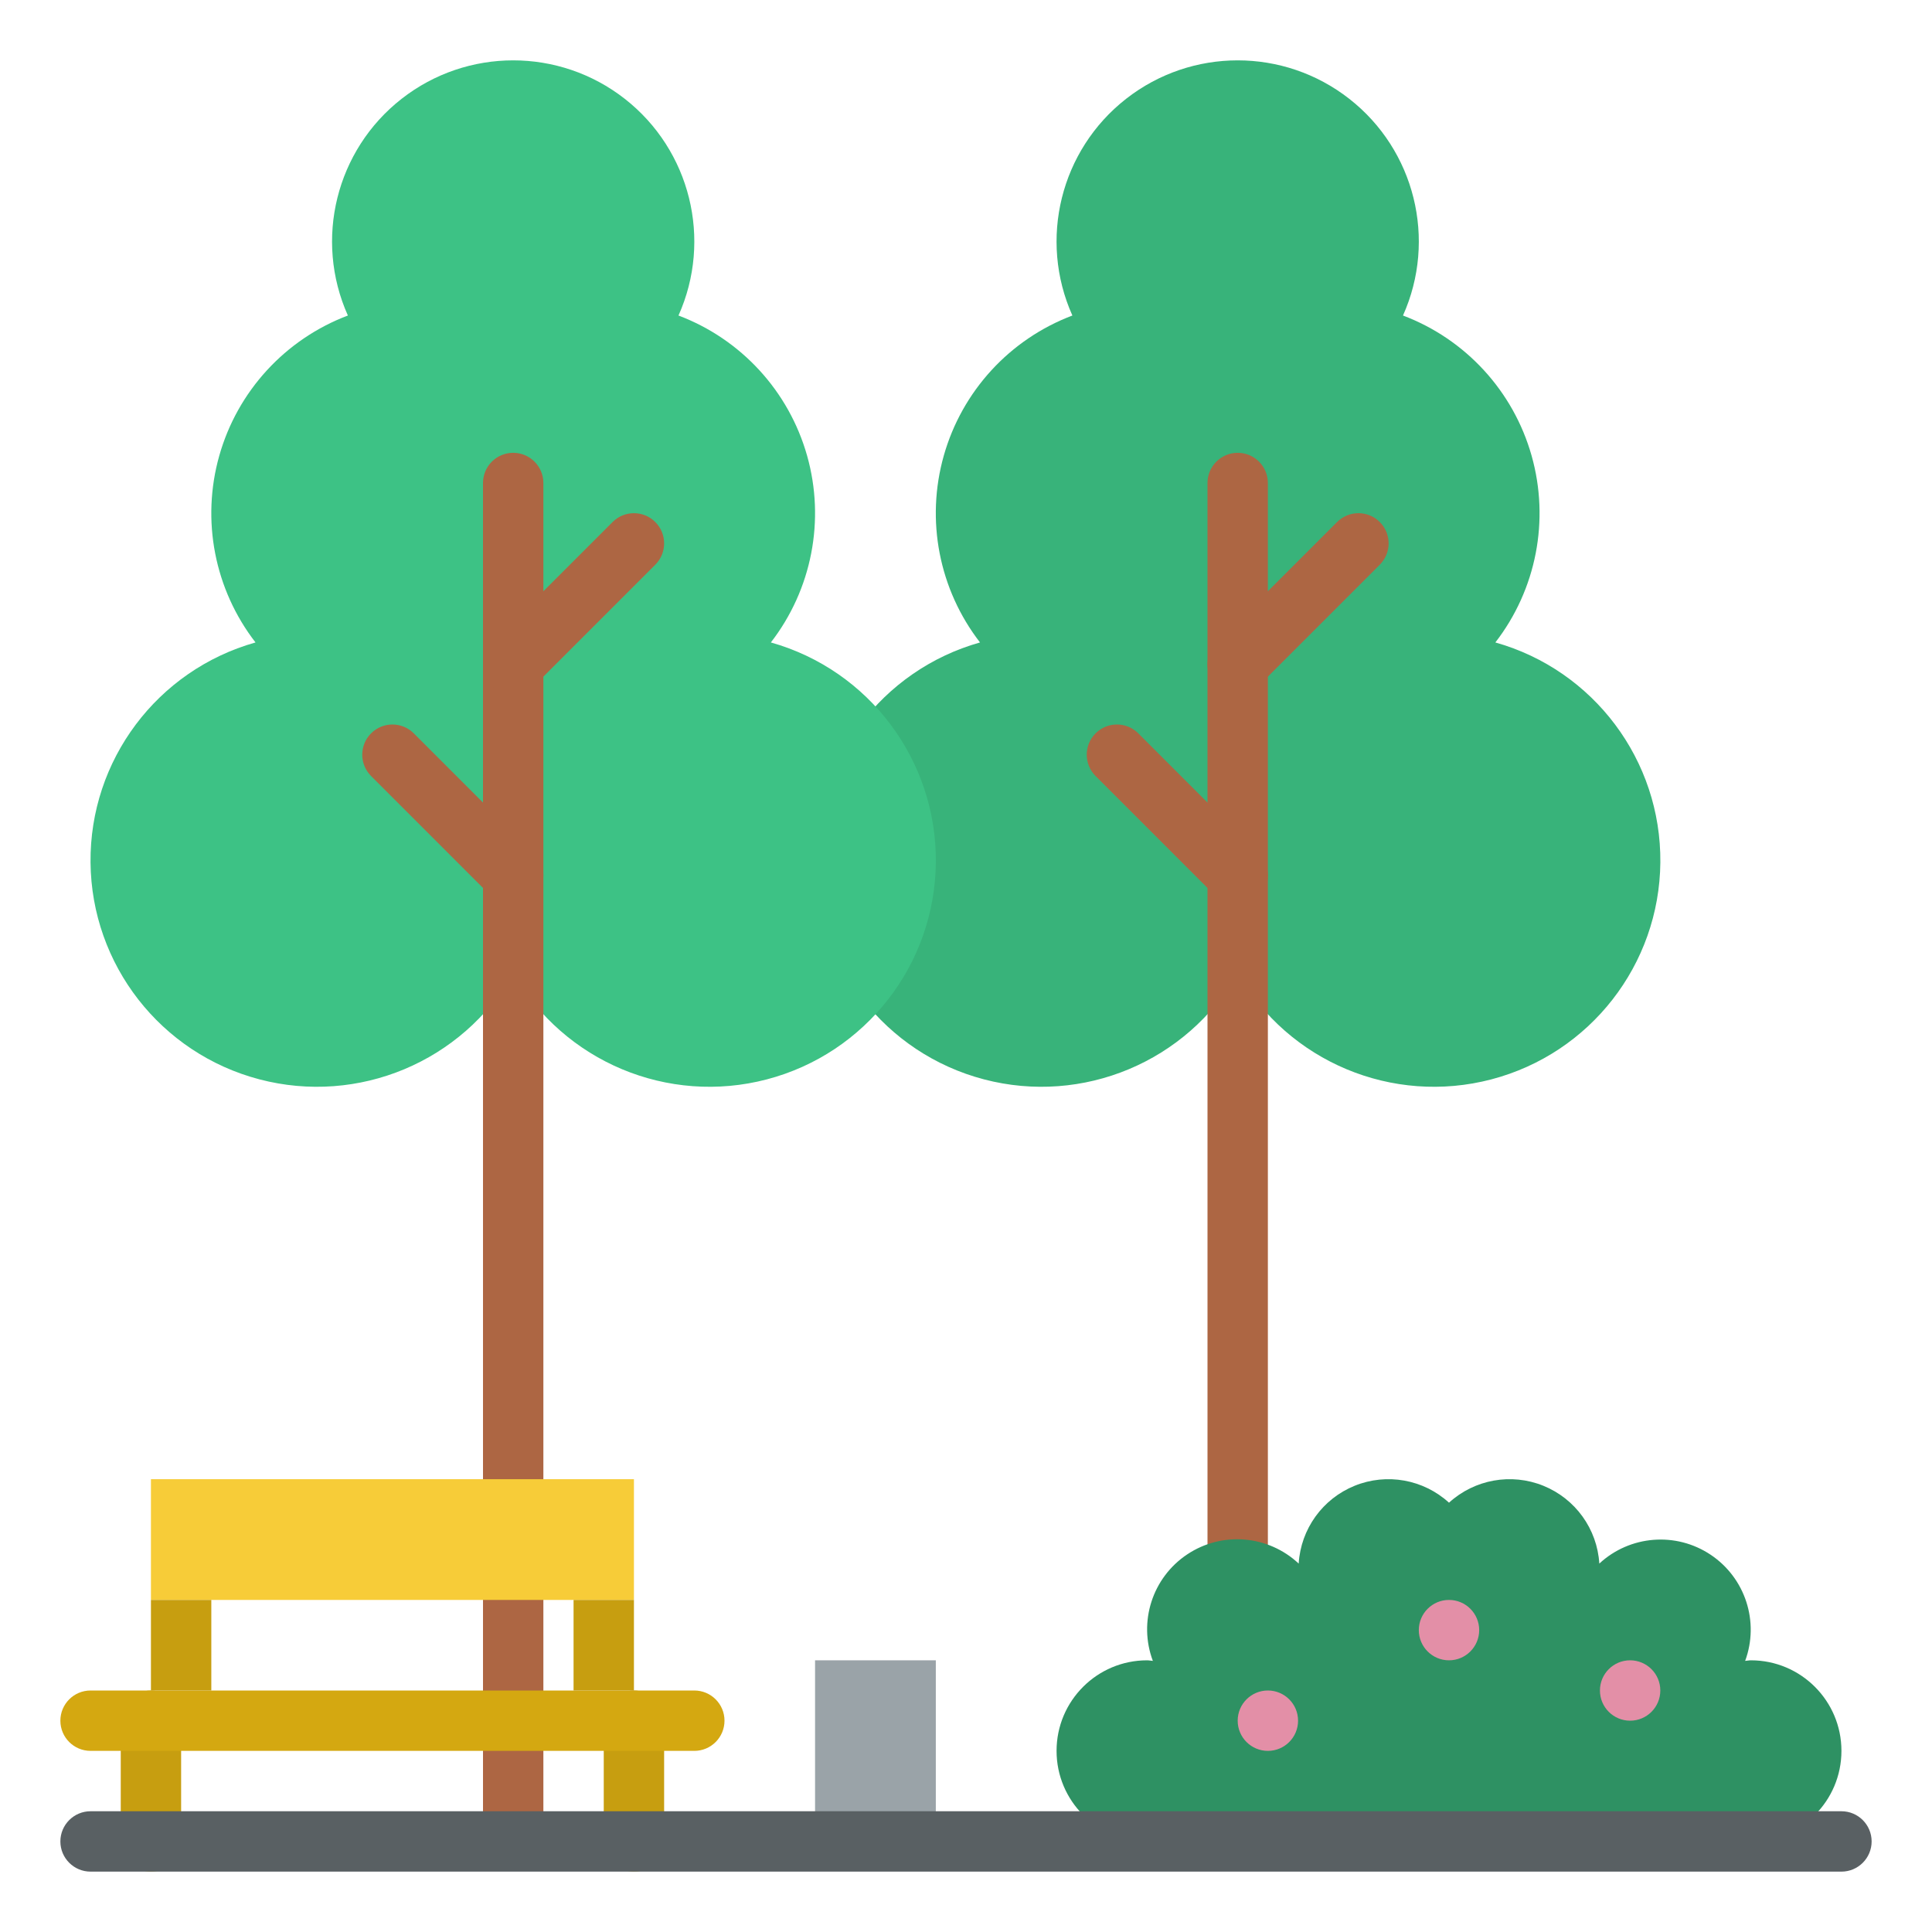
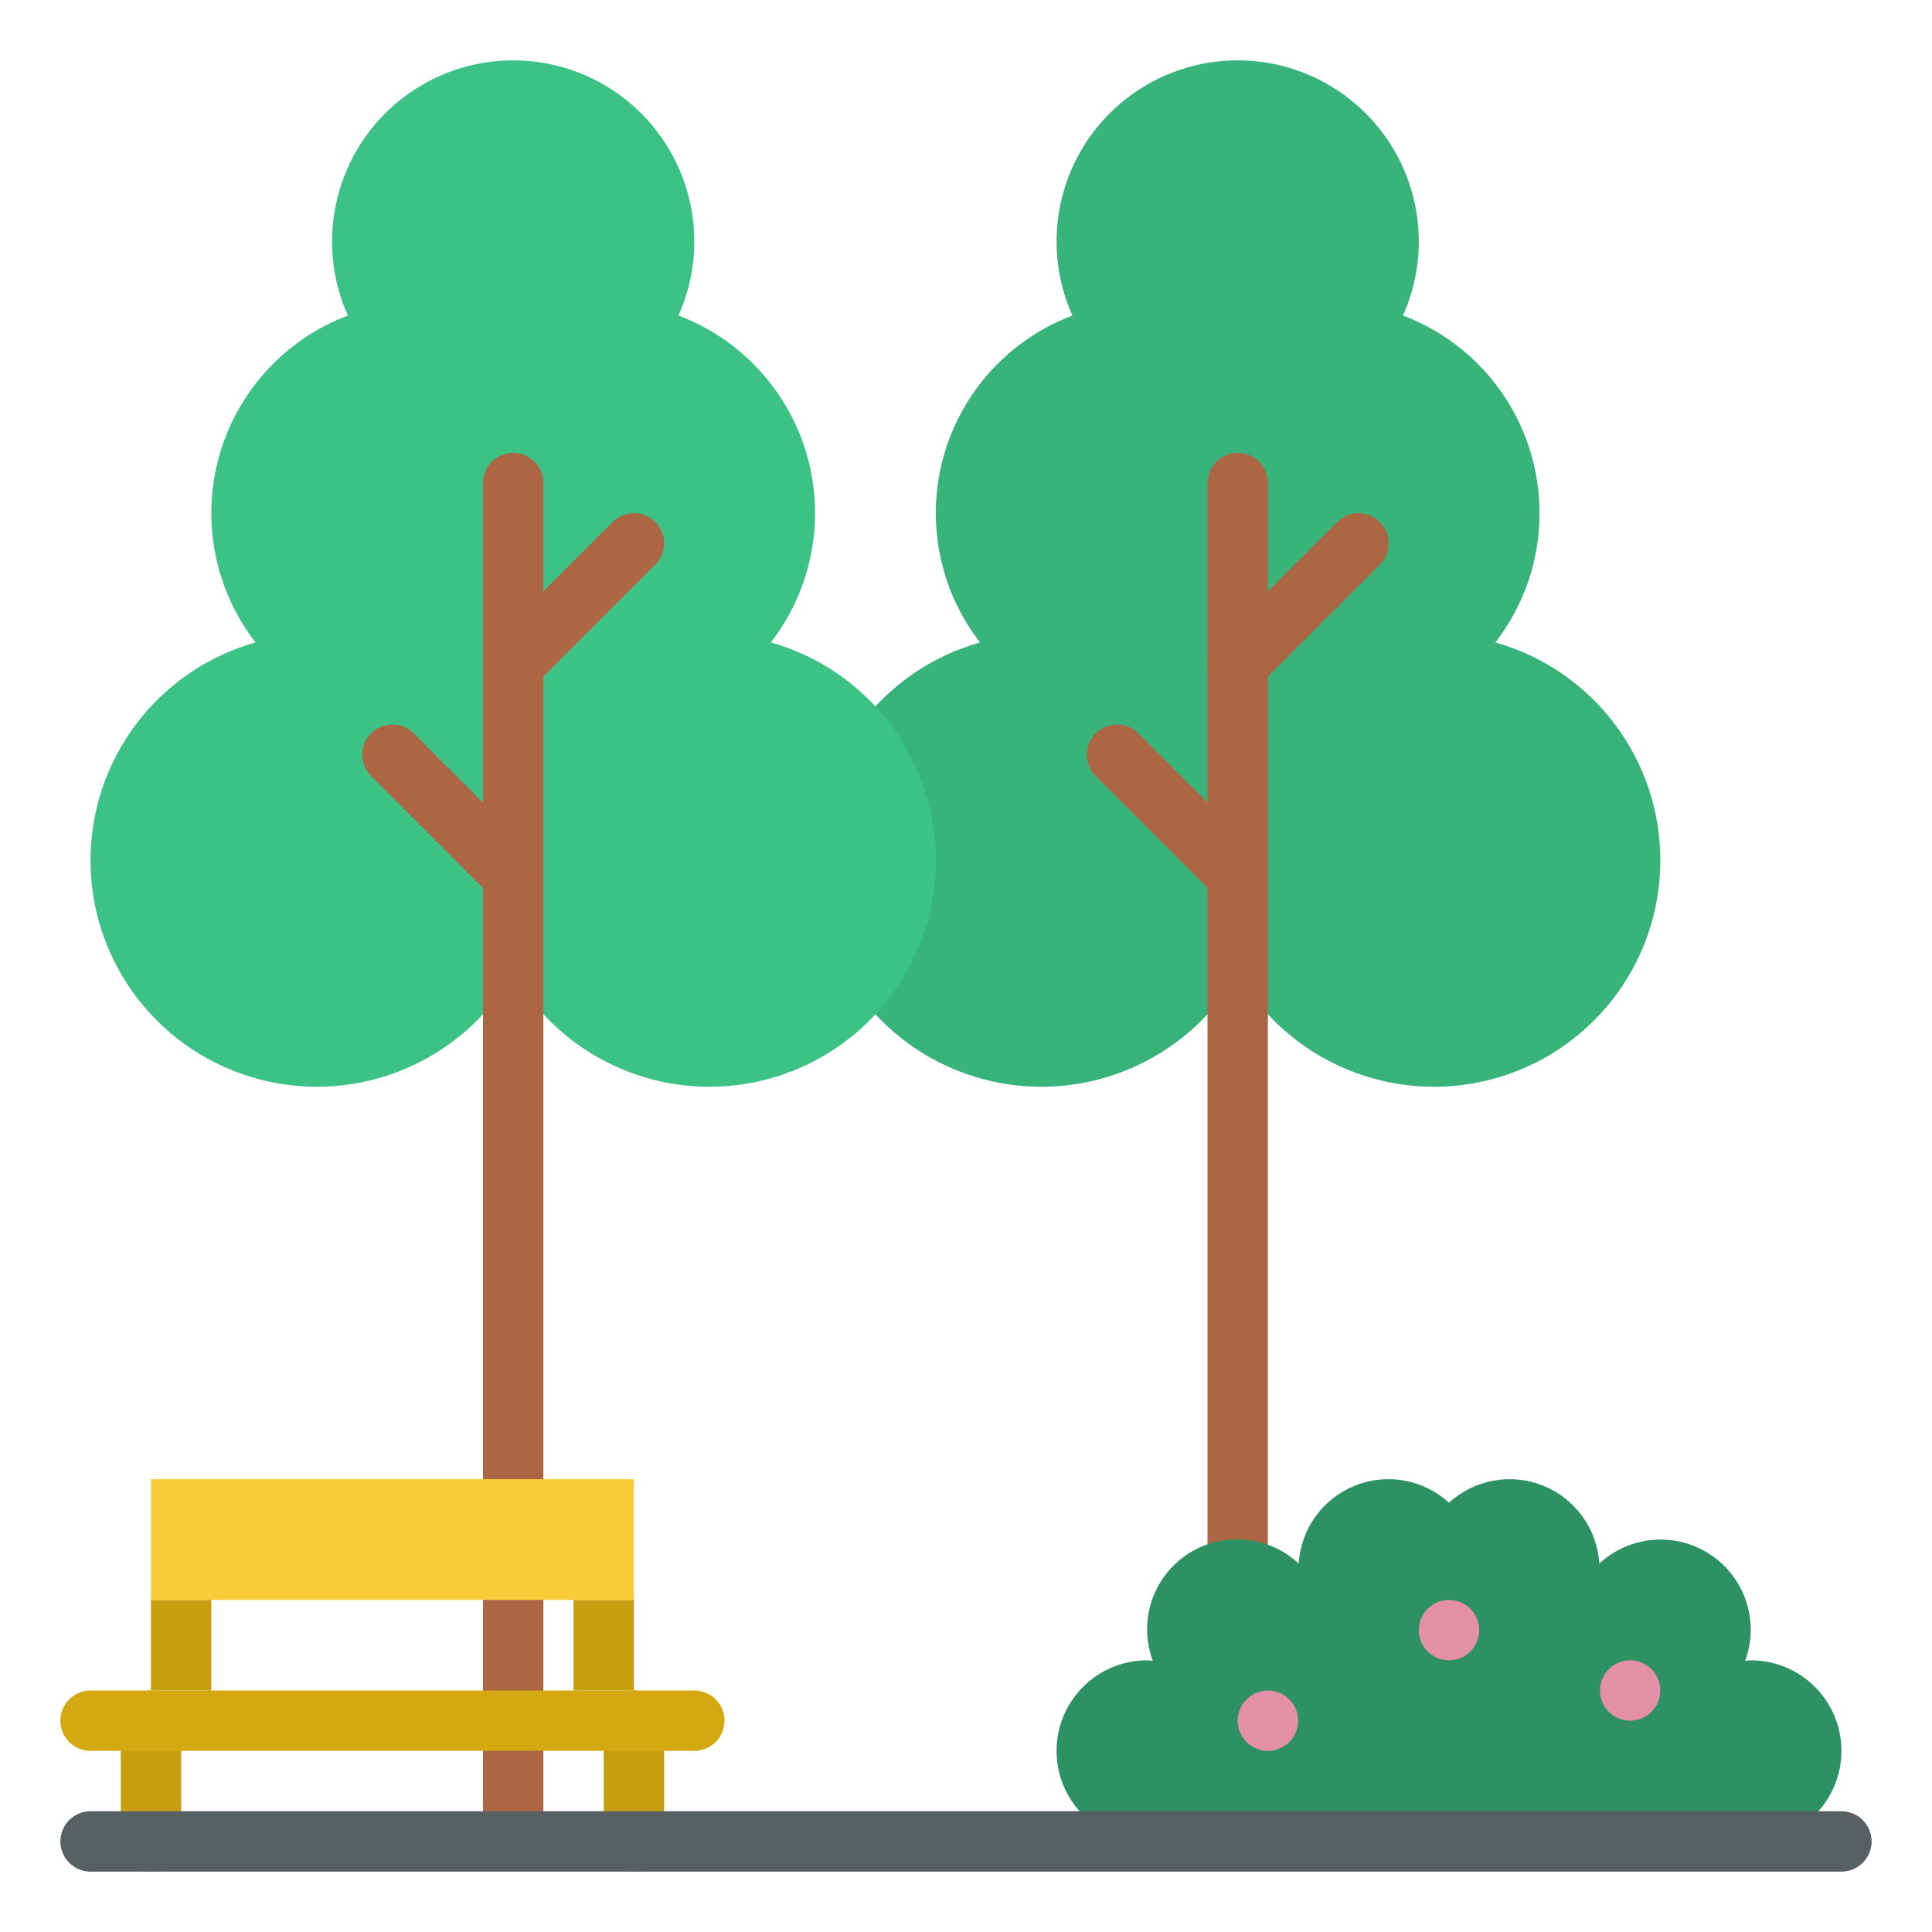
- <svg xmlns="http://www.w3.org/2000/svg" id="Flat" height="512" viewBox="0 0 512 512" width="512">
-   <path d="m40 496a8 8 0 0 1 -8-8v-32a8 8 0 0 1 16 0v32a8 8 0 0 1 -8 8z" fill="#c79e10" />
-   <path d="m168 496a8 8 0 0 1 -8-8v-32a8 8 0 0 1 16 0v32a8 8 0 0 1 -8 8z" fill="#c79e10" />
-   <path d="m396.286 170.255a55.985 55.985 0 0 0 -24.479-86.639 48 48 0 1 0 -87.614 0 55.985 55.985 0 0 0 -24.479 86.639 60 60 0 1 0 68.286 87.663 60 60 0 1 0 68.286-87.663z" fill="#38b37a" />
-   <path d="m204.286 170.255a55.985 55.985 0 0 0 -24.479-86.639 48 48 0 1 0 -87.614 0 55.985 55.985 0 0 0 -24.479 86.639 60 60 0 1 0 68.286 87.663 60 60 0 1 0 68.286-87.663z" fill="#3dc285" />
-   <g fill="#ad6643">
-     <path d="m328 488a8 8 0 0 1 -8-8v-352a8 8 0 0 1 16 0v352a8 8 0 0 1 -8 8z" />
-     <path d="m328 184a8 8 0 0 1 -5.657-13.657l32-32a8 8 0 0 1 11.314 11.314l-32 32a7.976 7.976 0 0 1 -5.657 2.343z" />
-     <path d="m328 240a7.976 7.976 0 0 1 -5.657-2.343l-32-32a8 8 0 0 1 11.314-11.314l32 32a8 8 0 0 1 -5.657 13.657z" />
-     <path d="m136 488a8 8 0 0 1 -8-8v-352a8 8 0 0 1 16 0v352a8 8 0 0 1 -8 8z" />
-     <path d="m136 184a8 8 0 0 1 -5.657-13.657l32-32a8 8 0 0 1 11.314 11.314l-32 32a7.976 7.976 0 0 1 -5.657 2.343z" />
+ <svg xmlns="http://www.w3.org/2000/svg" id="Flat" height="512" viewBox="0 0 512 512" width="512" version="1.1">
+   <defs id="defs1320" />
+   <path d="m40 496a8 8 0 0 1 -8-8v-32a8 8 0 0 1 16 0v32a8 8 0 0 1 -8 8z" fill="#c79e10" id="path1275" />
+   <path d="m168 496a8 8 0 0 1 -8-8v-32a8 8 0 0 1 16 0v32a8 8 0 0 1 -8 8z" fill="#c79e10" id="path1277" />
+   <path d="m396.286 170.255a55.985 55.985 0 0 0 -24.479-86.639 48 48 0 1 0 -87.614 0 55.985 55.985 0 0 0 -24.479 86.639 60 60 0 1 0 68.286 87.663 60 60 0 1 0 68.286-87.663z" fill="#38b37a" id="path1279" />
+   <path d="m204.286 170.255a55.985 55.985 0 0 0 -24.479-86.639 48 48 0 1 0 -87.614 0 55.985 55.985 0 0 0 -24.479 86.639 60 60 0 1 0 68.286 87.663 60 60 0 1 0 68.286-87.663z" fill="#3dc285" id="path1281" />
+   <g fill="#ad6643" id="g1293">
+     <path d="m328 488a8 8 0 0 1 -8-8v-352a8 8 0 0 1 16 0v352a8 8 0 0 1 -8 8z" id="path1283" />
+     <path d="m328 184a8 8 0 0 1 -5.657-13.657l32-32a8 8 0 0 1 11.314 11.314l-32 32a7.976 7.976 0 0 1 -5.657 2.343z" id="path1285" />
+     <path d="m328 240a7.976 7.976 0 0 1 -5.657-2.343l-32-32a8 8 0 0 1 11.314-11.314l32 32a8 8 0 0 1 -5.657 13.657z" id="path1287" />
+     <path d="m136 488a8 8 0 0 1 -8-8v-352a8 8 0 0 1 16 0v352a8 8 0 0 1 -8 8z" id="path1289" />
+     <path d="m136 184a8 8 0 0 1 -5.657-13.657l32-32a8 8 0 0 1 11.314 11.314l-32 32a7.976 7.976 0 0 1 -5.657 2.343z" id="path1291" />
  </g>
-   <path d="m40 392h128v32h-128z" fill="#f7cc38" />
-   <path d="m184 464h-160a8 8 0 0 1 0-16h160a8 8 0 0 1 0 16z" fill="#d4a811" />
-   <path d="m216 440h32v48h-32z" fill="#9aa3a8" />
-   <path d="m464 488a24 24 0 0 0 0-48c-.52 0-1 .12-1.517.153a23.888 23.888 0 0 0 -38.648-25.788 23.819 23.819 0 0 0 -39.835-16.136 23.819 23.819 0 0 0 -39.835 16.136 23.858 23.858 0 0 0 -38.648 25.788c-.512-.033-1-.153-1.517-.153a24 24 0 0 0 0 48z" fill="#2e9163" />
-   <circle cx="384" cy="432" fill="#e38fa7" r="8" />
-   <circle cx="432" cy="448" fill="#e38fa7" r="8" />
-   <circle cx="336" cy="456" fill="#e38fa7" r="8" />
-   <path d="m136 240a7.976 7.976 0 0 1 -5.657-2.343l-32-32a8 8 0 0 1 11.314-11.314l32 32a8 8 0 0 1 -5.657 13.657z" fill="#ad6643" />
-   <path d="m40 424h16v24h-16z" fill="#c79e10" />
-   <path d="m152 424h16v24h-16z" fill="#c79e10" />
-   <path d="m488 496h-464a8 8 0 0 1 0-16h464a8 8 0 0 1 0 16z" fill="#596063" />
+   <path d="m40 392h128v32h-128z" fill="#f7cc38" id="path1295" />
+   <path d="m184 464h-160a8 8 0 0 1 0-16h160a8 8 0 0 1 0 16z" fill="#d4a811" id="path1297" />
+   <path d="m464 488a24 24 0 0 0 0-48c-.52 0-1 .12-1.517.153a23.888 23.888 0 0 0 -38.648-25.788 23.819 23.819 0 0 0 -39.835-16.136 23.819 23.819 0 0 0 -39.835 16.136 23.858 23.858 0 0 0 -38.648 25.788c-.512-.033-1-.153-1.517-.153a24 24 0 0 0 0 48z" fill="#2e9163" id="path1301" />
+   <circle cx="384" cy="432" fill="#e38fa7" r="8" id="circle1303" />
+   <circle cx="432" cy="448" fill="#e38fa7" r="8" id="circle1305" />
+   <circle cx="336" cy="456" fill="#e38fa7" r="8" id="circle1307" />
+   <path d="m136 240a7.976 7.976 0 0 1 -5.657-2.343l-32-32a8 8 0 0 1 11.314-11.314l32 32a8 8 0 0 1 -5.657 13.657z" fill="#ad6643" id="path1309" />
+   <path d="m40 424h16v24h-16z" fill="#c79e10" id="path1311" />
+   <path d="m152 424h16v24h-16z" fill="#c79e10" id="path1313" />
+   <path d="m488 496h-464a8 8 0 0 1 0-16h464a8 8 0 0 1 0 16z" fill="#596063" id="path1315" />
</svg>
